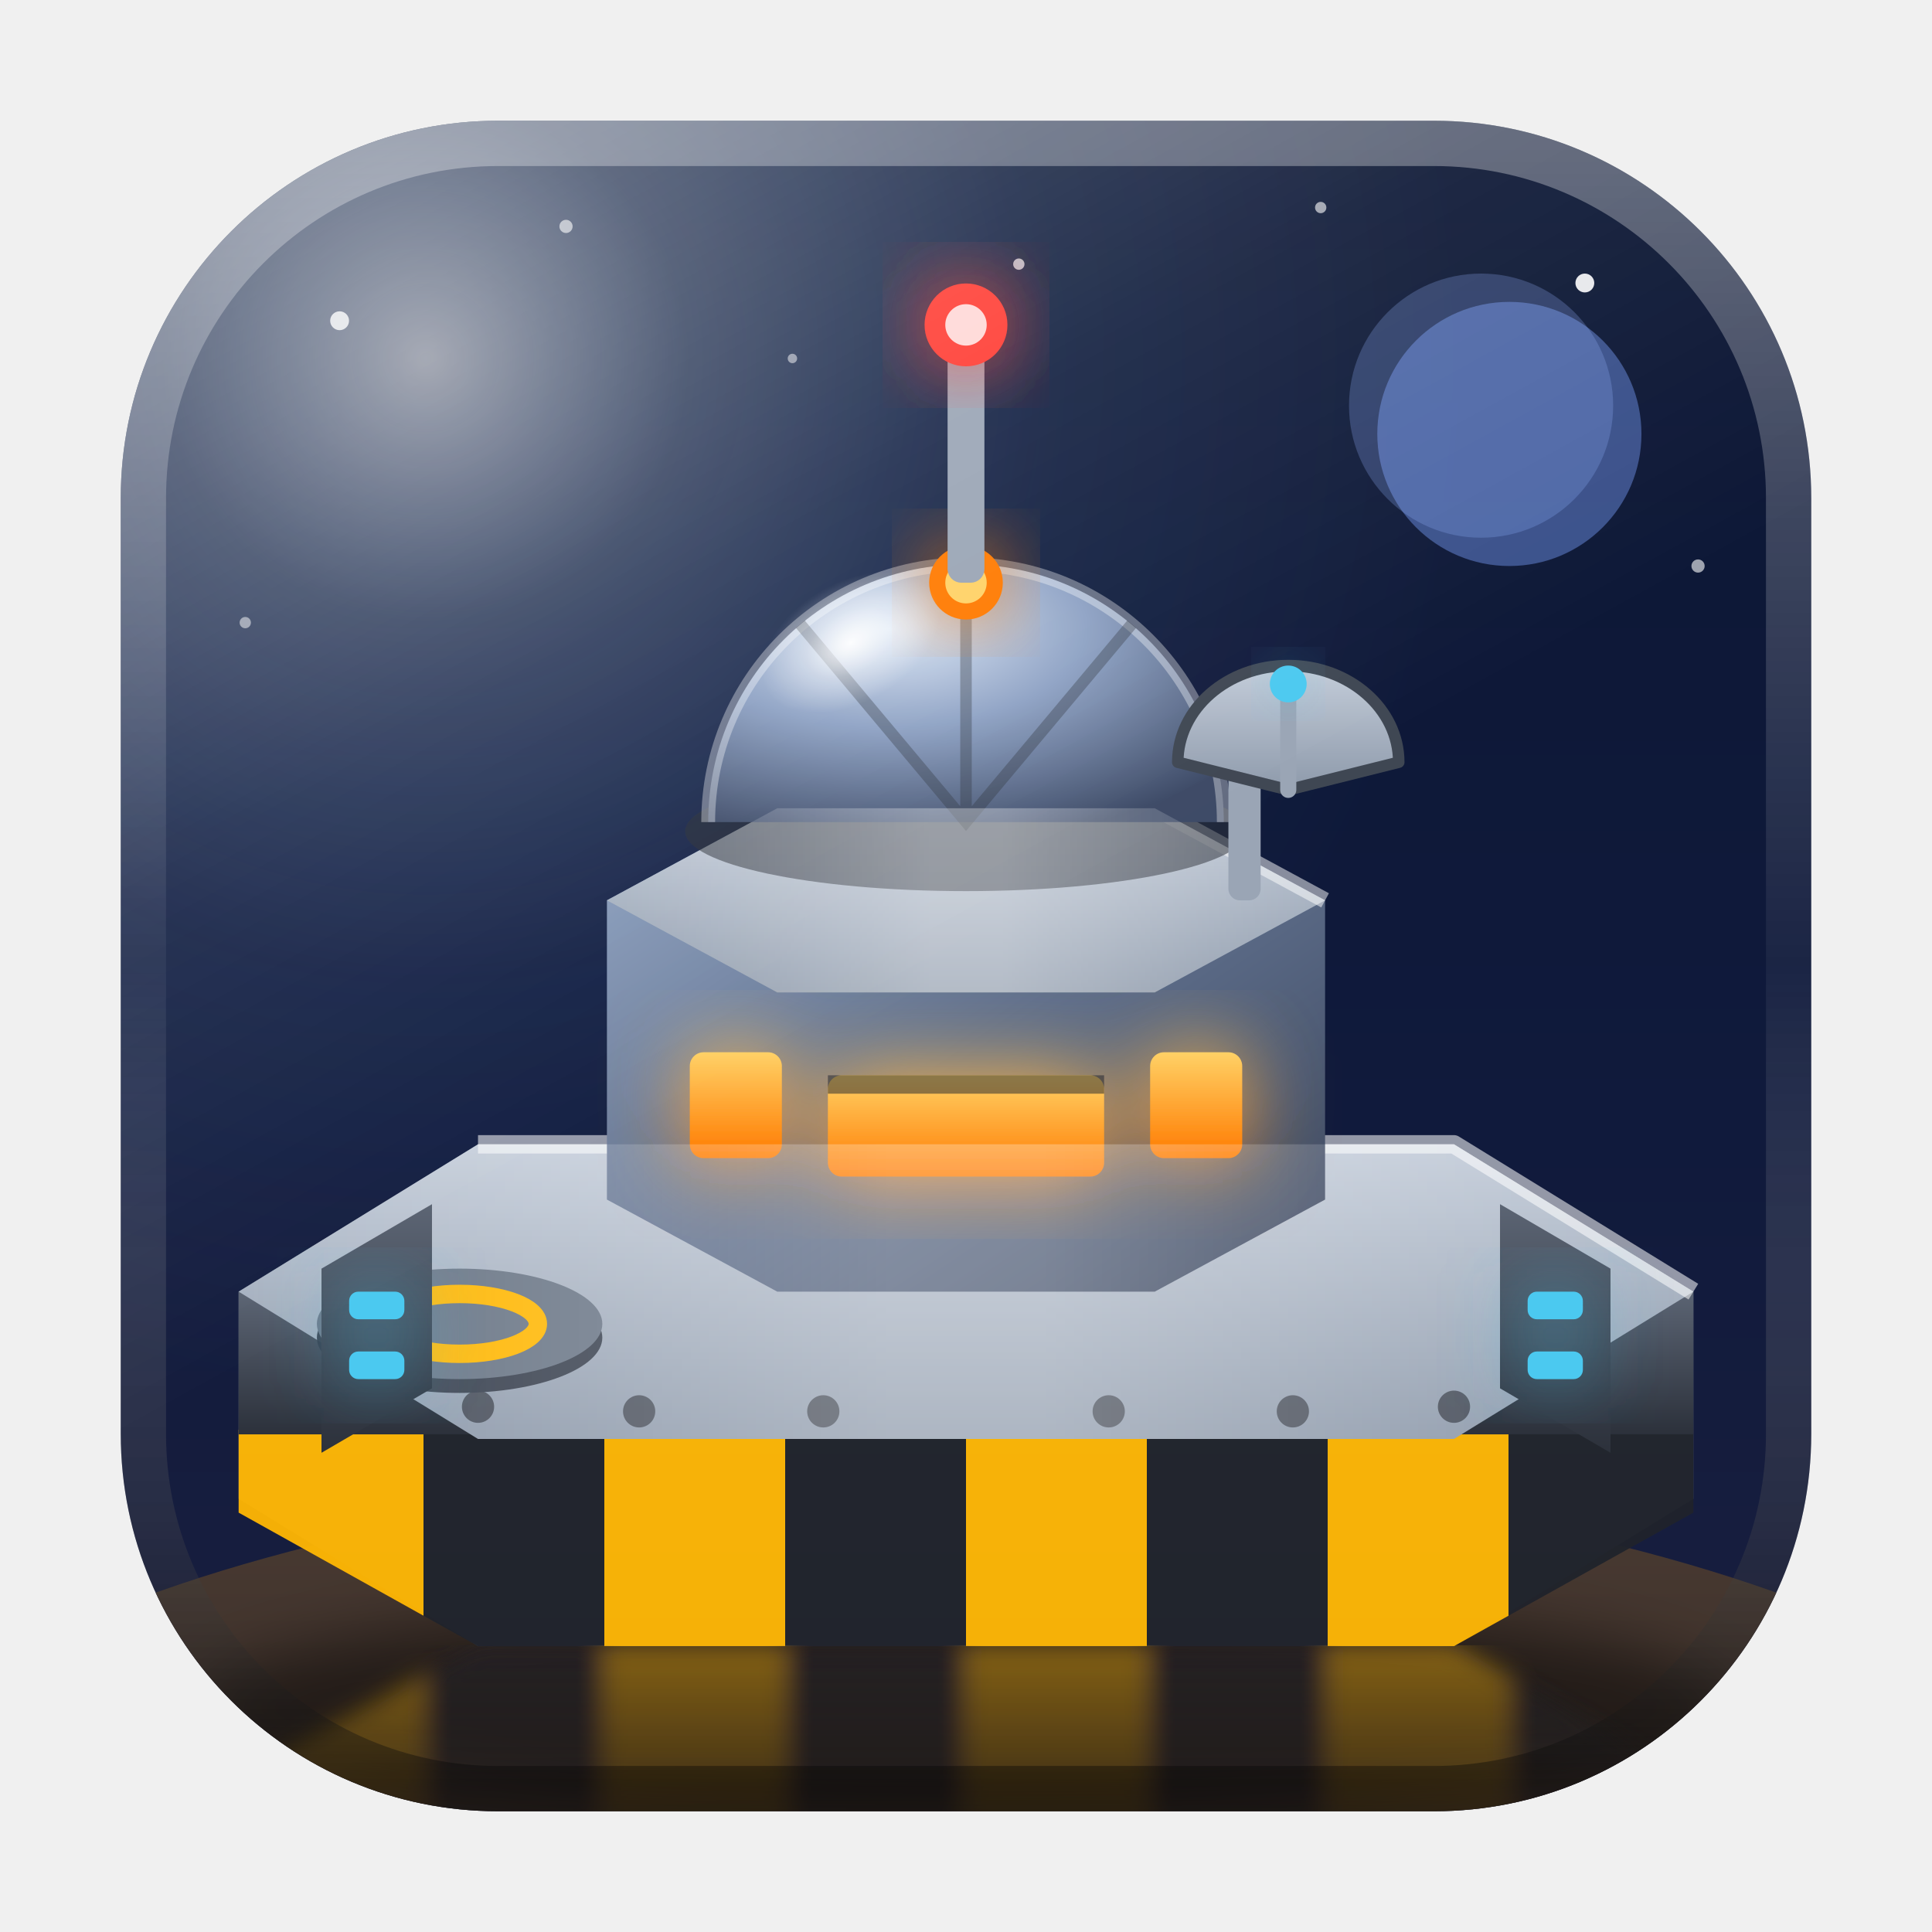
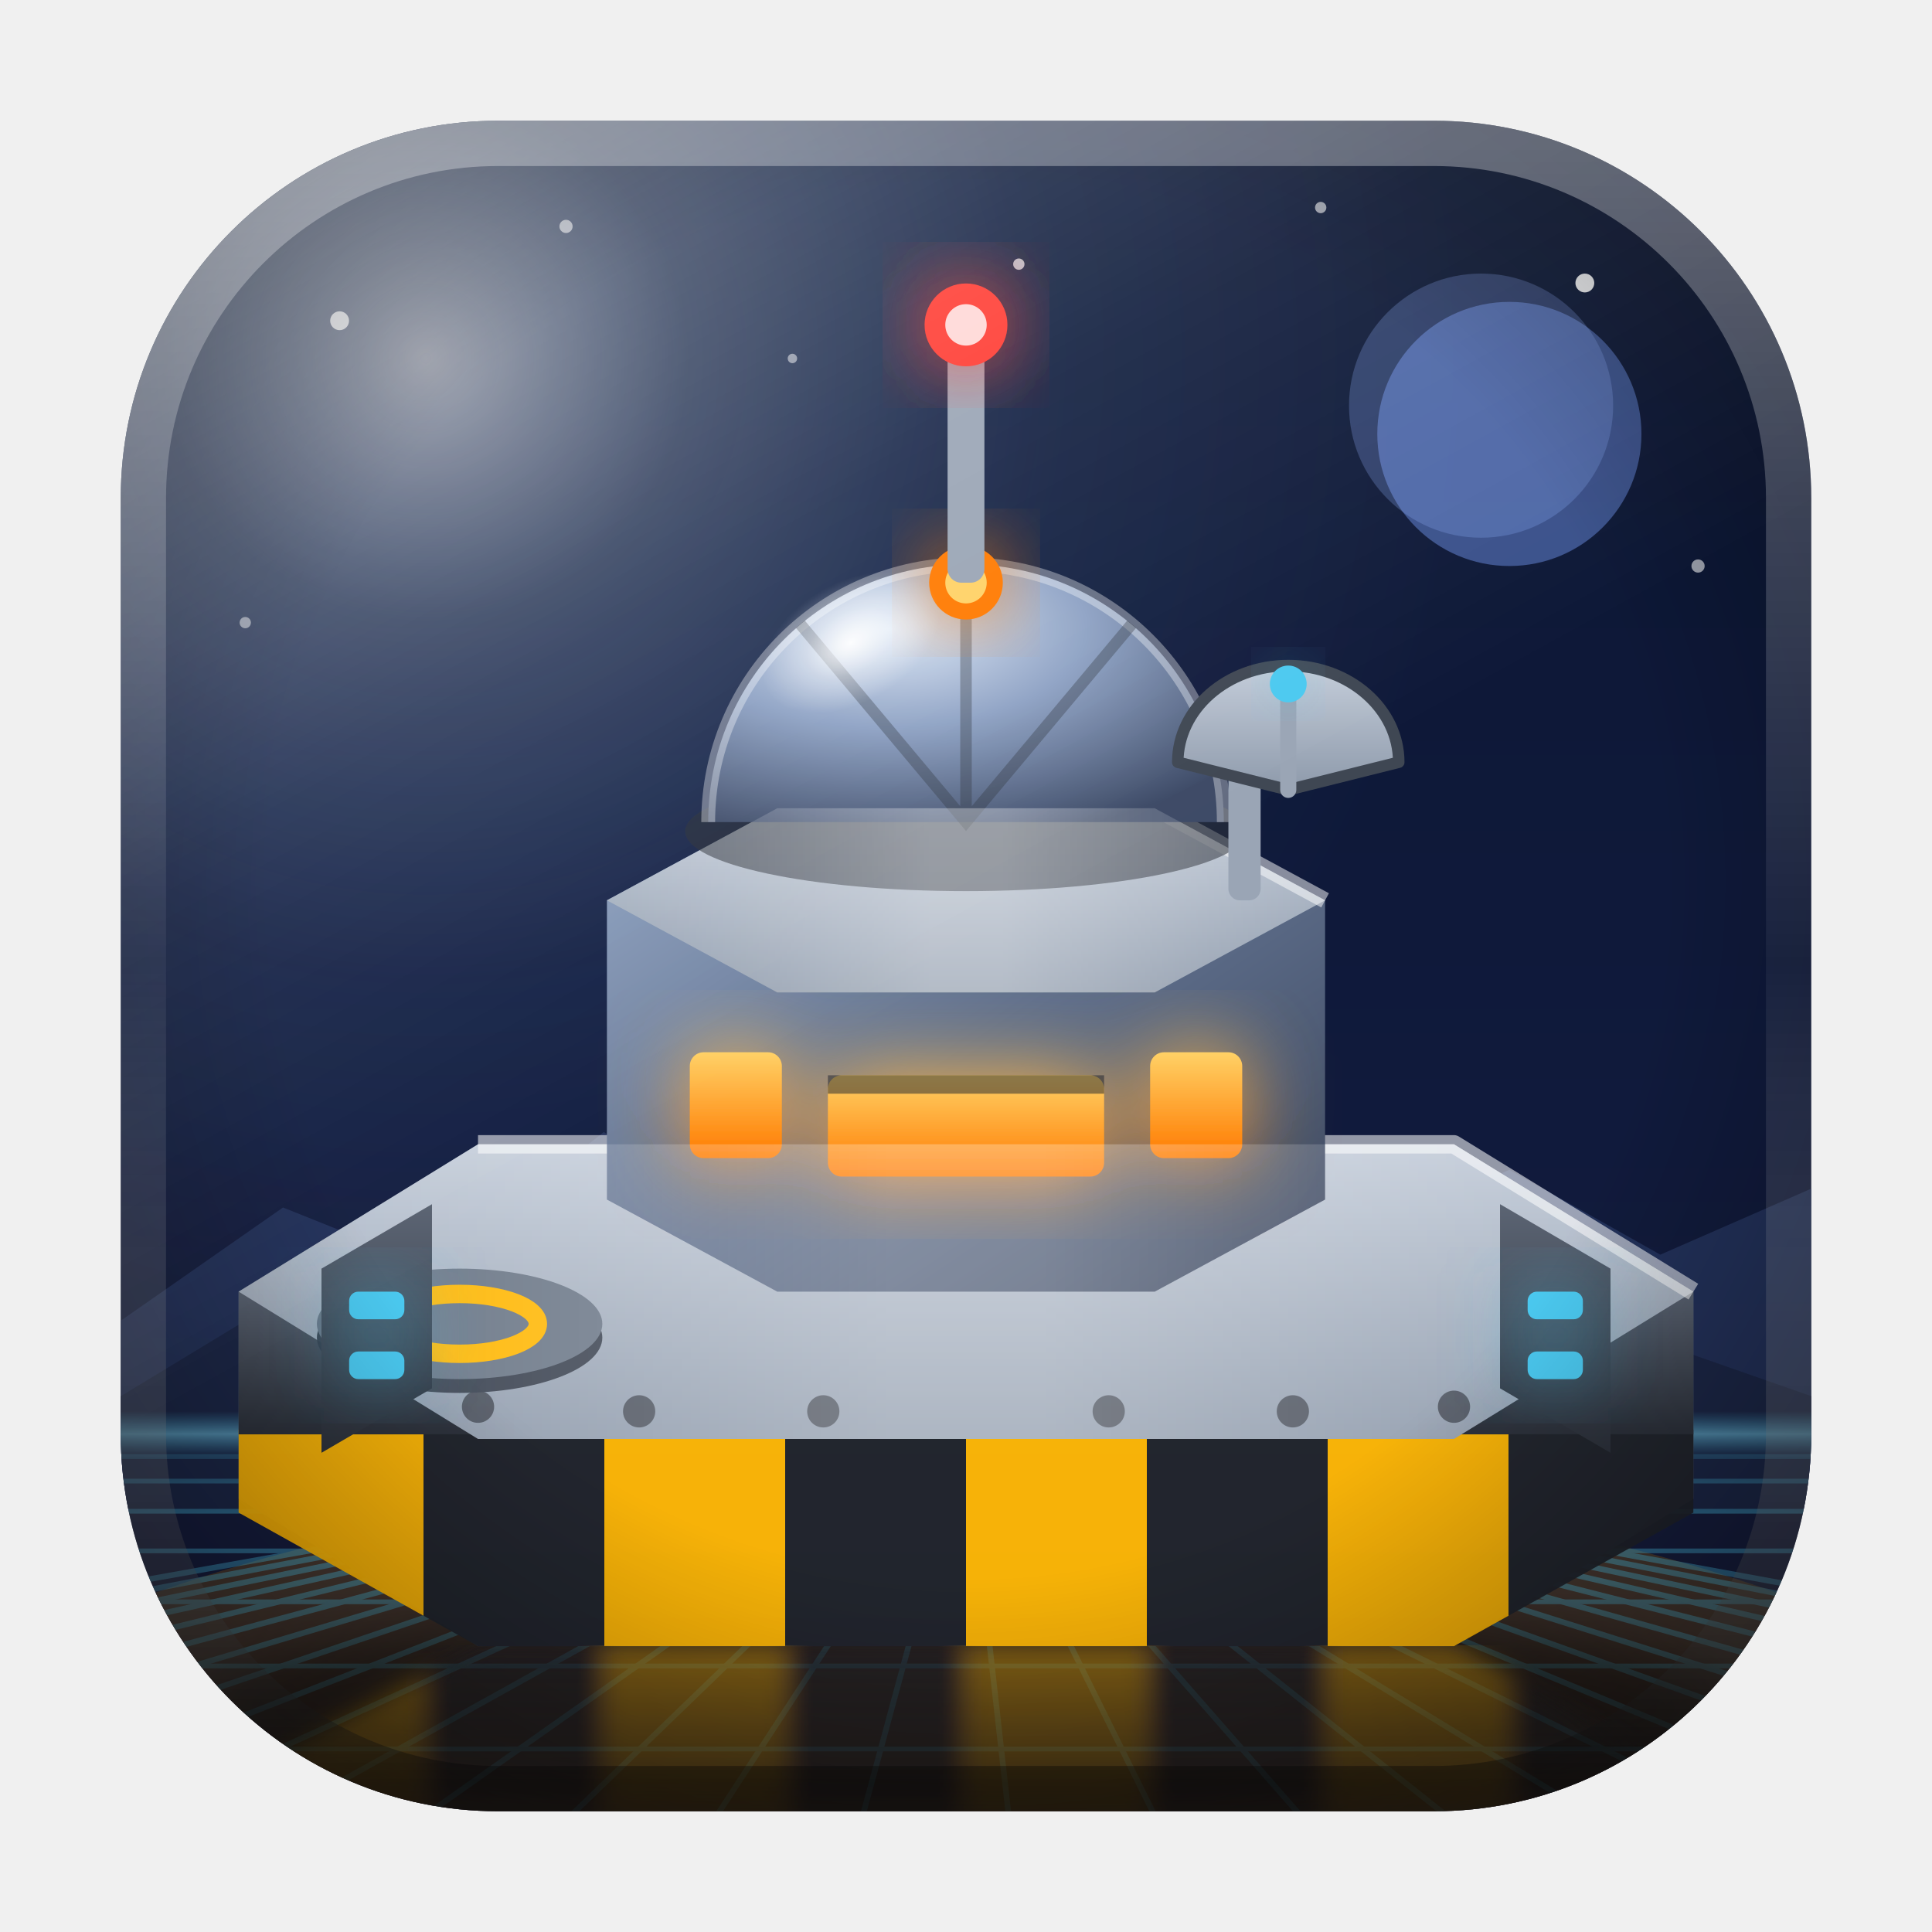
<svg xmlns="http://www.w3.org/2000/svg" width="1024" height="1024" viewBox="0 0 1024 1024">
  <defs>
    <linearGradient id="sky" x1="0" y1="0" x2="0" y2="1">
      <stop offset="0" stop-color="#0b1633" />
      <stop offset="0.6" stop-color="#101a3c" />
      <stop offset="1" stop-color="#1a1f3f" />
    </linearGradient>
    <linearGradient id="ground" x1="0" y1="0" x2="0" y2="1">
      <stop offset="0" stop-color="#4a3b33" />
      <stop offset="1" stop-color="#241b17" />
    </linearGradient>
    <linearGradient id="tileEdge" x1="0" y1="0" x2="0" y2="1">
      <stop offset="0" stop-color="#ffffff" stop-opacity="0.32" />
      <stop offset="0.5" stop-color="#ffffff" stop-opacity="0.05" />
      <stop offset="1" stop-color="#000000" stop-opacity="0.4" />
    </linearGradient>
    <linearGradient id="steelTop" x1="0" y1="0" x2="0" y2="1">
      <stop offset="0" stop-color="#c3ccd9" />
      <stop offset="1" stop-color="#8e9aab" />
    </linearGradient>
    <linearGradient id="steelSide" x1="0" y1="0" x2="0" y2="1">
      <stop offset="0" stop-color="#7c8797" />
      <stop offset="1" stop-color="#3f4753" />
    </linearGradient>
    <linearGradient id="steelDark" x1="0" y1="0" x2="0" y2="1">
      <stop offset="0" stop-color="#5b6473" />
      <stop offset="1" stop-color="#2c313b" />
    </linearGradient>
    <linearGradient id="deck" x1="0" y1="0" x2="1" y2="1">
      <stop offset="0" stop-color="#8fa3c2" />
      <stop offset="0.5" stop-color="#5f6f8c" />
      <stop offset="1" stop-color="#3a455c" />
    </linearGradient>
    <radialGradient id="dome" cx="0.35" cy="0.25" r="0.85">
      <stop offset="0" stop-color="#dbe6f5" />
      <stop offset="0.45" stop-color="#8ea2c4" />
      <stop offset="1" stop-color="#3d4a66" />
    </radialGradient>
    <linearGradient id="amber" x1="0" y1="0" x2="0" y2="1">
      <stop offset="0" stop-color="#ffd166" />
      <stop offset="1" stop-color="#ff7a00" />
    </linearGradient>
    <linearGradient id="hazard" x1="0" y1="0" x2="1" y2="0">
      <stop offset="0" stop-color="#ffb703" />
      <stop offset="0.125" stop-color="#ffb703" />
      <stop offset="0.125" stop-color="#1f232b" />
      <stop offset="0.25" stop-color="#1f232b" />
      <stop offset="0.25" stop-color="#ffb703" />
      <stop offset="0.375" stop-color="#ffb703" />
      <stop offset="0.375" stop-color="#1f232b" />
      <stop offset="0.5" stop-color="#1f232b" />
      <stop offset="0.5" stop-color="#ffb703" />
      <stop offset="0.625" stop-color="#ffb703" />
      <stop offset="0.625" stop-color="#1f232b" />
      <stop offset="0.75" stop-color="#1f232b" />
      <stop offset="0.75" stop-color="#ffb703" />
      <stop offset="0.875" stop-color="#ffb703" />
      <stop offset="0.875" stop-color="#1f232b" />
      <stop offset="1" stop-color="#1f232b" />
    </linearGradient>
    <filter id="glow" x="-50%" y="-50%" width="200%" height="200%">
      <feGaussianBlur stdDeviation="18" result="b" />
      <feMerge>
        <feMergeNode in="b" />
        <feMergeNode in="SourceGraphic" />
      </feMerge>
    </filter>
    <filter id="shadow" x="-20%" y="-20%" width="140%" height="160%">
      <feGaussianBlur stdDeviation="16" />
    </filter>
    <clipPath id="tileClip">
      <rect x="64" y="64" width="896" height="896" rx="200" />
    </clipPath>
    <linearGradient id="gloss" x1="0" y1="0" x2="0.55" y2="1">
      <stop offset="0" stop-color="#ffffff" stop-opacity="0.30" />
      <stop offset="0.35" stop-color="#ffffff" stop-opacity="0.08" />
      <stop offset="0.6" stop-color="#ffffff" stop-opacity="0" />
    </linearGradient>
    <linearGradient id="sweep" x1="0" y1="0" x2="1" y2="0">
      <stop offset="0" stop-color="#ffffff" stop-opacity="0" />
      <stop offset="0.45" stop-color="#ffffff" stop-opacity="0.55" />
      <stop offset="0.55" stop-color="#ffffff" stop-opacity="0.55" />
      <stop offset="1" stop-color="#ffffff" stop-opacity="0" />
    </linearGradient>
    <radialGradient id="spec" cx="0.5" cy="0.5" r="0.5">
      <stop offset="0" stop-color="#ffffff" stop-opacity="0.95" />
      <stop offset="0.5" stop-color="#ffffff" stop-opacity="0.35" />
      <stop offset="1" stop-color="#ffffff" stop-opacity="0" />
    </radialGradient>
    <linearGradient id="reflFade" x1="0" y1="0" x2="0" y2="1">
      <stop offset="0" stop-color="#ffffff" stop-opacity="0.45" />
      <stop offset="1" stop-color="#ffffff" stop-opacity="0" />
    </linearGradient>
    <radialGradient id="lightSpot" cx="0.18" cy="0.14" r="0.62">
      <stop offset="0" stop-color="#ffffff" stop-opacity="0.55" />
      <stop offset="0.25" stop-color="#cfe6ff" stop-opacity="0.22" />
      <stop offset="0.6" stop-color="#7fb4ff" stop-opacity="0.06" />
      <stop offset="1" stop-color="#7fb4ff" stop-opacity="0" />
    </radialGradient>
+     <linearGradient id="gridFade" x1="0" y1="0" x2="0" y2="1">
+       <stop offset="0" stop-color="#4cc9f0" stop-opacity="0" />
+       <stop offset="0.25" stop-color="#4cc9f0" stop-opacity="0.65" />
+       <stop offset="1" stop-color="#4cc9f0" stop-opacity="0.12" />
+     </linearGradient>
+     <mask id="gridMask">
+       <rect x="64" y="740" width="896" height="260" fill="url(#gridFade)" />
+     </mask>
+     <radialGradient id="vignette" cx="0.5" cy="0.45" r="0.75">
+       <stop offset="0.55" stop-color="#000000" stop-opacity="0" />
+       <stop offset="1" stop-color="#000000" stop-opacity="0.55" />
+     </radialGradient>
+     <linearGradient id="horizon" x1="0" y1="0" x2="0" y2="1">
+       <stop offset="0" stop-color="#4cc9f0" stop-opacity="0" />
+       <stop offset="0.5" stop-color="#7fe0ff" stop-opacity="0.55" />
+       <stop offset="1" stop-color="#4cc9f0" stop-opacity="0" />
+     </linearGradient>
    <mask id="reflMask">
      <rect x="64" y="872" width="896" height="120" fill="url(#reflFade)" />
    </mask>
    <filter id="blur6">
      <feGaussianBlur stdDeviation="6" />
    </filter>
  </defs>
  <rect x="64" y="64" width="896" height="896" rx="200" fill="url(#sky)" />
  <rect x="64" y="64" width="896" height="896" rx="200" fill="url(#lightSpot)" />
  <g clip-path="url(#tileClip)">
    <g fill="#ffffff">
      <circle cx="180" cy="170" r="5" opacity="0.8" />
      <circle cx="300" cy="120" r="3.5" opacity="0.6" />
      <circle cx="840" cy="150" r="5" opacity="0.9" />
      <circle cx="700" cy="110" r="3" opacity="0.6" />
      <circle cx="900" cy="300" r="3.5" opacity="0.6" />
      <circle cx="130" cy="330" r="3" opacity="0.5" />
      <circle cx="540" cy="140" r="3" opacity="0.7" />
      <circle cx="420" cy="190" r="2.5" opacity="0.5" />
    </g>
    <circle cx="800" cy="230" r="70" fill="#5f7fd0" opacity="0.55" />
    <circle cx="785" cy="215" r="70" fill="#8fb0ff" opacity="0.25" />
+     <path d="M64 700 L150 640 L230 672 L320 600 L400 650 L470 620 L560 660 L640 610 L720 655 L800 620 L880 665 L960 630 V780 H64 Z" fill="#2a3a66" opacity="0.7" />
+     <path d="M64 740 L130 700 L210 725 L300 690 L390 728 L480 705 L570 735 L660 700 L750 730 L840 698 L960 740 V800 H64 Z" fill="#1c2748" />
    <ellipse cx="512" cy="1010" rx="620" ry="230" fill="url(#ground)" />
+     <g mask="url(#gridMask)" stroke="#4cc9f0" stroke-width="3" fill="none">
+       <path d="M512 760 L-1400 1100 M512 760 L-1270 1100 M512 760 L-1140 1100 M512 760 L-1010 1100 M512 760 L-880 1100 M512 760 L-750 1100 M512 760 L-620 1100 M512 760 L-490 1100 M512 760 L-360 1100 M512 760 L-230 1100 M512 760 L-100 1100 M512 760 L30 1100 M512 760 L160 1100 M512 760 L290 1100 M512 760 L420 1100 M512 760 L550 1100 M512 760 L680 1100 M512 760 L810 1100 M512 760 L940 1100 M512 760 L1070 1100 M512 760 L1200 1100 M512 760 L1330 1100 M512 760 L1460 1100 M512 760 L1590 1100 M512 760 L1720 1100 M512 760 L1850 1100 M512 760 L1980 1100 M512 760 L2110 1100 M512 760 L2240 1100 M512 760 L2370 1100" />
+       <path d="M0 772 H1024 M0 785 H1024 M0 801 H1024 M0 822 H1024 M0 849 H1024 M0 883 H1024 M0 927 H1024 M0 984 H1024" stroke-width="2.5" />
+     </g>
+     <rect x="64" y="748" width="896" height="24" fill="url(#horizon)" />
    <ellipse cx="512" cy="905" rx="410" ry="60" fill="#000" opacity="0.45" filter="url(#shadow)" />
  </g>
  <g id="building" transform="translate(512 770) scale(1.22) translate(-512 -770)">
    <path d="M196 700 L300 636 L724 636 L828 700 L828 790 L724 854 L300 854 L196 790 Z" fill="url(#steelSide)" />
    <path d="M196 760 L828 760 L828 796 L724 854 L300 854 L196 796 Z" fill="url(#hazard)" opacity="0.95" />
    <path d="M196 700 L828 700 L828 762 L196 762 Z" fill="url(#steelDark)" />
    <path d="M196 700 L300 636 L724 636 L828 700 L724 764 L300 764 Z" fill="url(#steelTop)" />
    <path d="M300 636 L724 636 L828 700" fill="none" stroke="#ffffff" stroke-opacity="0.55" stroke-width="8" stroke-linejoin="round" />
    <g fill="#2c313b" opacity="0.7">
      <circle cx="240" cy="725" r="7" />
      <circle cx="300" cy="750" r="7" />
      <circle cx="370" cy="752" r="7" />
      <circle cx="450" cy="752" r="7" />
      <circle cx="574" cy="752" r="7" />
      <circle cx="654" cy="752" r="7" />
      <circle cx="724" cy="750" r="7" />
      <circle cx="784" cy="725" r="7" />
    </g>
    <ellipse cx="292" cy="720" rx="62" ry="24" fill="#3a4250" />
    <ellipse cx="292" cy="714" rx="62" ry="24" fill="#6a7686" />
    <ellipse cx="292" cy="714" rx="34" ry="13" fill="none" stroke="#ffb703" stroke-width="8" />
    <path d="M356 530 L430 490 L594 490 L668 530 L668 660 L594 700 L430 700 L356 660 Z" fill="url(#deck)" />
    <path d="M356 530 L430 490 L594 490 L668 530 L594 570 L430 570 Z" fill="url(#steelTop)" />
    <path d="M430 490 L594 490 L668 530" fill="none" stroke="#ffffff" stroke-opacity="0.5" stroke-width="7" stroke-linejoin="round" />
    <g fill="url(#amber)" filter="url(#glow)">
      <rect x="392" y="596" width="40" height="46" rx="6" />
      <rect x="452" y="606" width="120" height="44" rx="6" />
      <rect x="592" y="596" width="40" height="46" rx="6" />
    </g>
    <g fill="#1a1f2b" opacity="0.5">
      <rect x="452" y="606" width="120" height="8" />
    </g>
    <ellipse cx="512" cy="500" rx="122" ry="26" fill="#2c313b" opacity="0.6" />
    <path d="M400 496 A112 112 0 0 1 624 496 Z" fill="url(#dome)" />
    <path d="M400 496 A112 112 0 0 1 624 496" fill="none" stroke="#ffffff" stroke-opacity="0.35" stroke-width="6" />
    <path d="M512 384 V496 M440 410 L512 496 L584 410" fill="none" stroke="#2c313b" stroke-opacity="0.35" stroke-width="5" />
    <circle cx="512" cy="392" r="16" fill="#ff7a00" filter="url(#glow)" />
    <circle cx="512" cy="392" r="9" fill="#ffd166" />
    <ellipse cx="462" cy="418" rx="42" ry="26" fill="url(#spec)" transform="rotate(-30 462 418)" />
    <path d="M300 636 L724 636 L828 700 L724 764 L300 764 L196 700 Z" fill="url(#sweep)" opacity="0.5" />
    <path d="M356 530 L430 490 L594 490 L668 530 L594 570 L430 570 Z" fill="url(#sweep)" opacity="0.6" />
    <rect x="504" y="286" width="16" height="106" rx="6" fill="#9aa5b5" />
    <circle cx="512" cy="280" r="18" fill="#ff3b30" filter="url(#glow)" />
    <circle cx="512" cy="280" r="9" fill="#ffd8d6" />
    <rect x="626" y="470" width="14" height="60" rx="5" fill="#9aa5b5" />
    <path d="M604 470 A48 42 0 0 1 700 470 L652 482 Z" fill="url(#steelTop)" stroke="#3f4753" stroke-width="5" stroke-linejoin="round" />
    <line x1="652" y1="482" x2="652" y2="440" stroke="#9aa5b5" stroke-width="7" stroke-linecap="round" />
    <circle cx="652" cy="436" r="8" fill="#4cc9f0" filter="url(#glow)" />
    <path d="M232 690 L280 662 L280 742 L232 770 Z" fill="url(#steelDark)" />
    <path d="M792 690 L744 662 L744 742 L792 770 Z" fill="url(#steelDark)" />
    <g fill="#4cc9f0" filter="url(#glow)">
      <rect x="244" y="700" width="24" height="12" rx="4" />
      <rect x="244" y="726" width="24" height="12" rx="4" />
      <rect x="756" y="700" width="24" height="12" rx="4" />
      <rect x="756" y="726" width="24" height="12" rx="4" />
    </g>
  </g>
  <g clip-path="url(#tileClip)" mask="url(#reflMask)" filter="url(#blur6)">
    <use href="#building" transform="translate(0 1744) scale(1 -1)" />
  </g>
+   <rect x="64" y="64" width="896" height="896" rx="200" fill="url(#vignette)" />
  <rect x="64" y="64" width="896" height="896" rx="200" fill="url(#gloss)" />
  <rect x="76" y="76" width="872" height="872" rx="188" fill="none" stroke="url(#tileEdge)" stroke-width="24" />
</svg>
